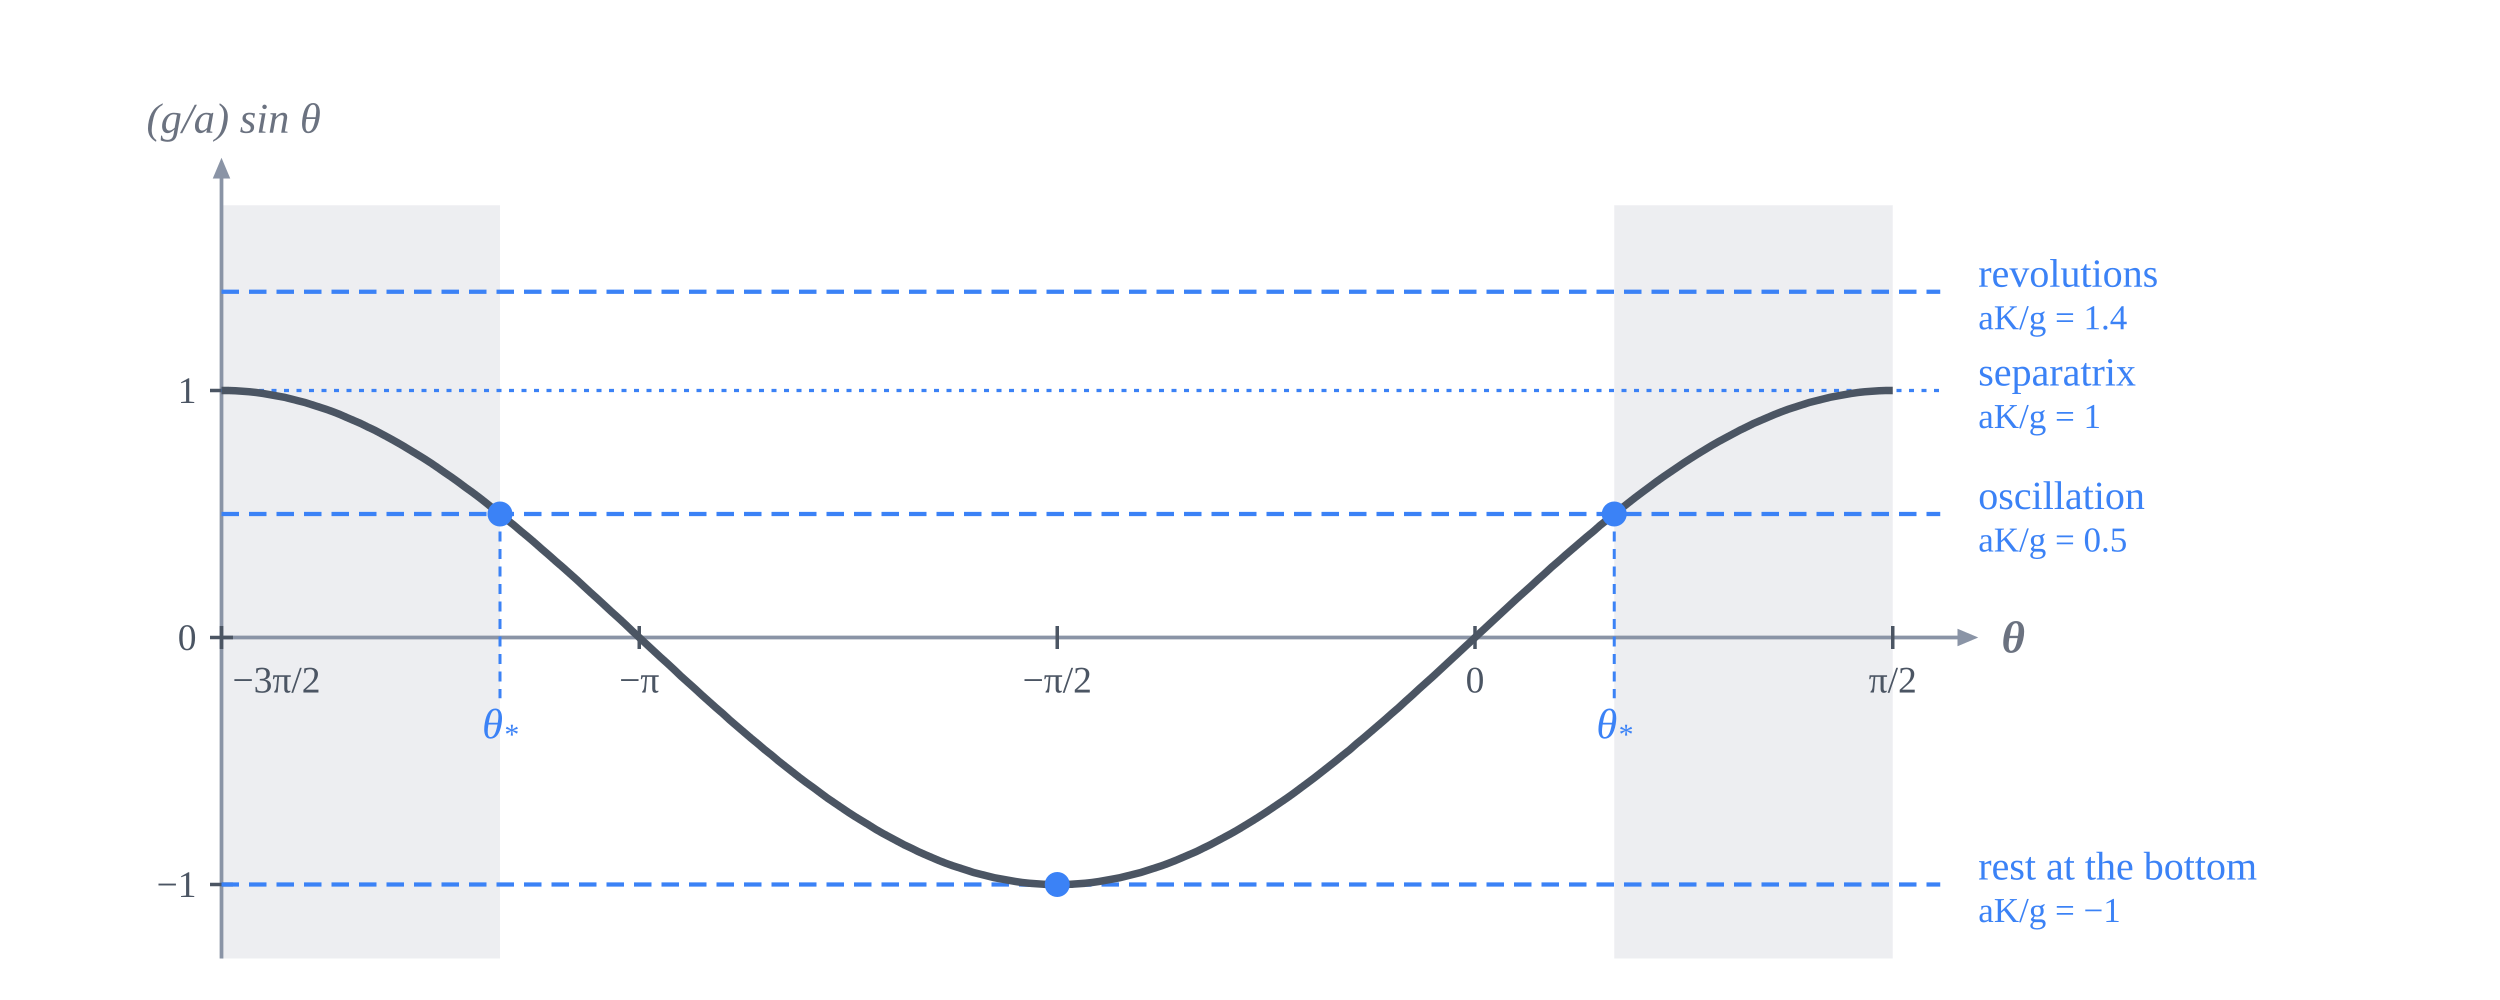
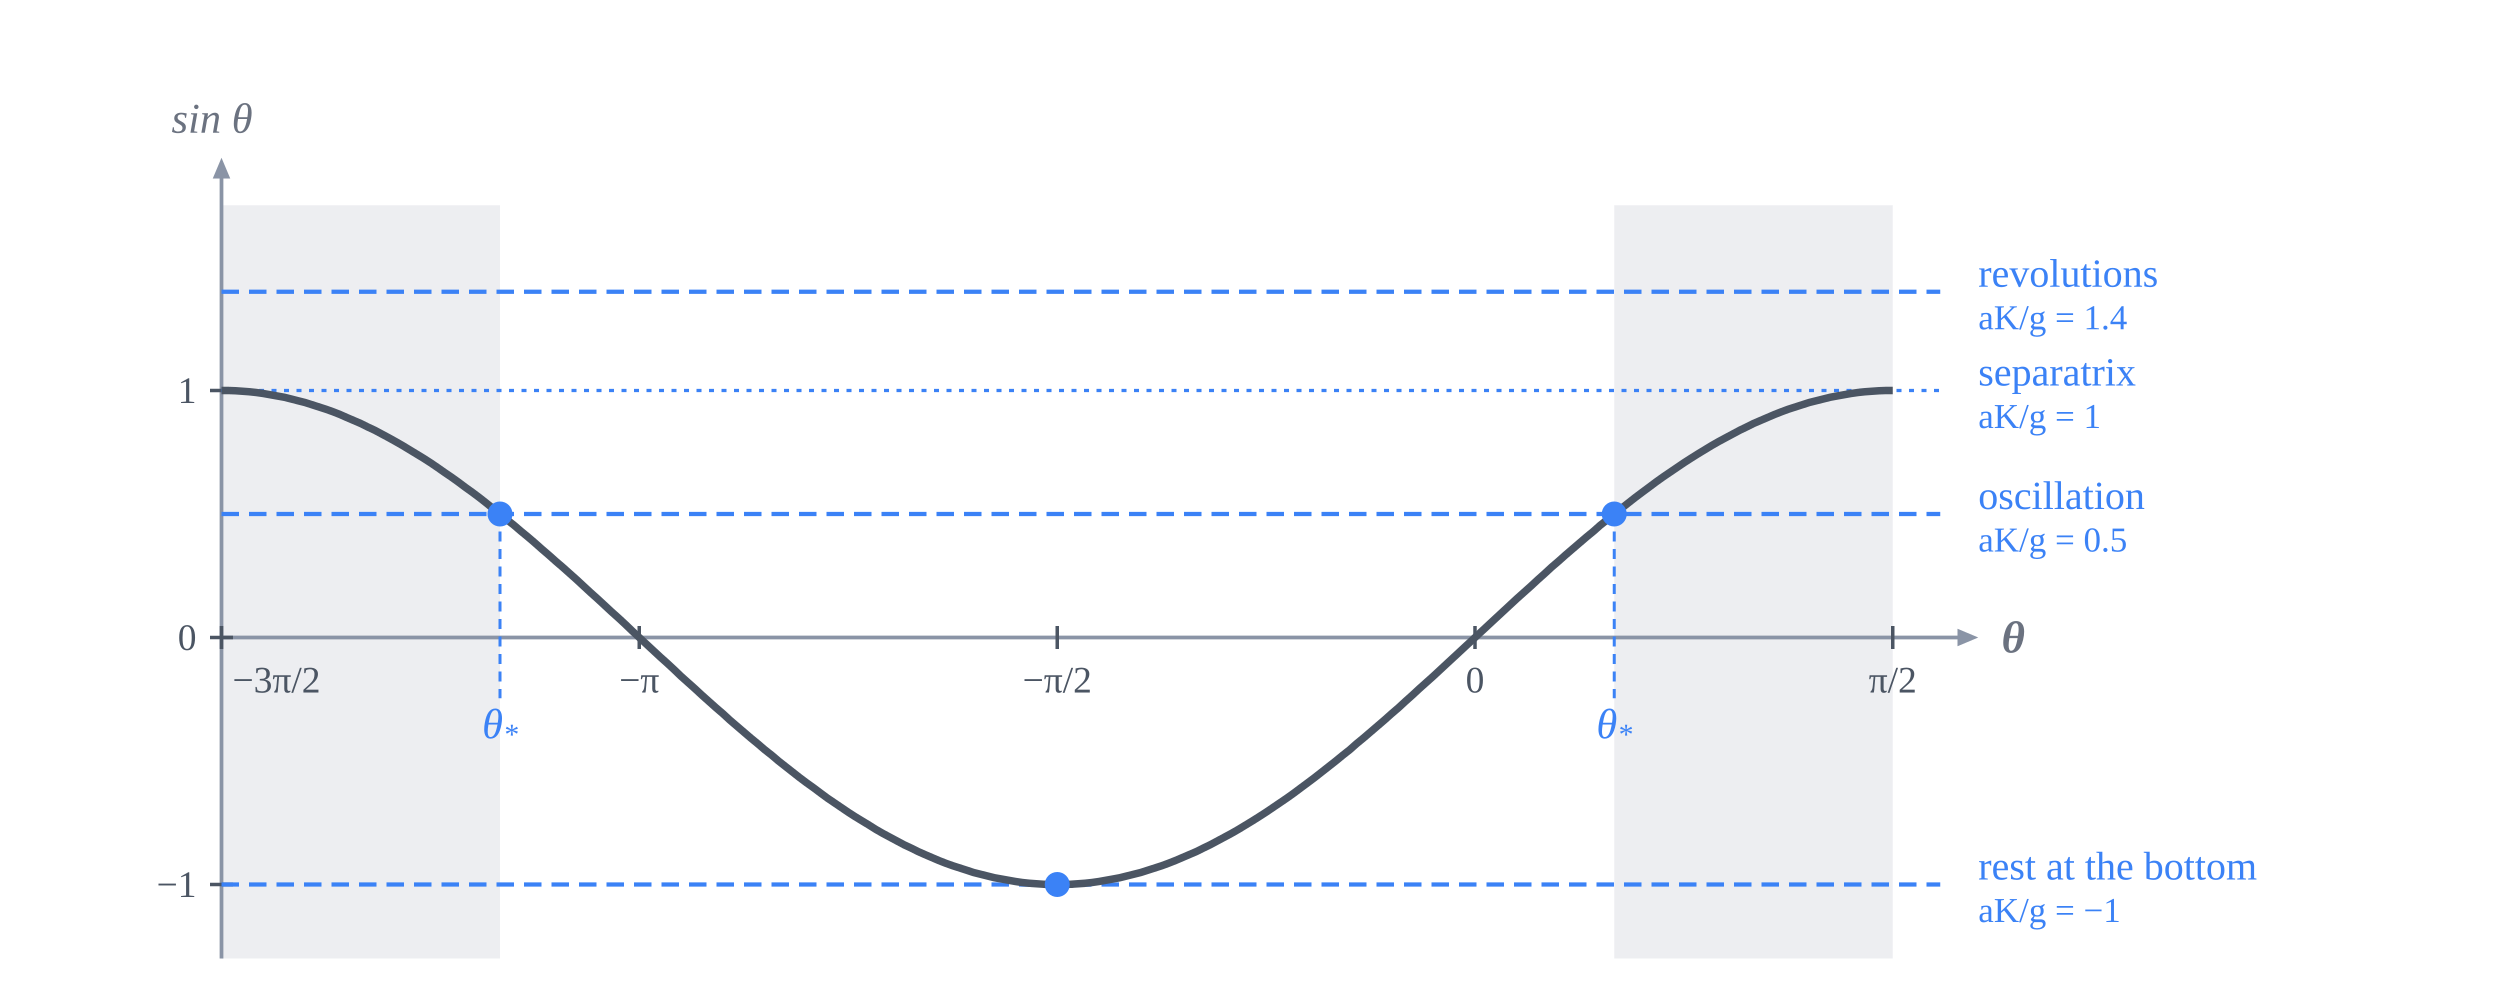
<svg xmlns="http://www.w3.org/2000/svg" viewBox="0 0 1000 400" width="100%" class="fig-kit" style="max-width:1000px;margin:0 auto;display:block" role="img" aria-label="The sine curve of the effective potential with three energy levels: one above it for revolutions, one crossing it with two turning angles for oscillations, and one at its minimum.">
  <g font-family="Inter, Arial, sans-serif" font-size="13" fill="#8a94a6">
    <polygon points="88.6,383.4 200.0,383.4 200.0,82.1 88.6,82.1" fill="#8a94a6" fill-opacity="0.16" stroke="#8a94a6" stroke-width="0.0" stroke-linejoin="round" />
    <polygon points="645.7,383.4 757.1,383.4 757.1,82.1 645.7,82.1" fill="#8a94a6" fill-opacity="0.16" stroke="#8a94a6" stroke-width="0.0" stroke-linejoin="round" />
    <line x1="88.6" y1="255.0" x2="785.9" y2="255.0" stroke="#8a94a6" stroke-width="1.5" />
    <path d="M791.3,255.0 L783.0,258.5 L783.0,251.5 Z" fill="#8a94a6" />
    <text x="805.3" y="261.0" fill="#6b7280" font-size="18" font-weight="700" text-anchor="middle" font-family="Newsreader, 'Times New Roman', Times, serif" style="font-variant-numeric:lining-nums" font-style="italic">θ</text>
    <line x1="88.6" y1="383.4" x2="88.6" y2="68.5" stroke="#8a94a6" stroke-width="1.5" />
    <path d="M88.6,63.1 L92.1,71.4 L85.1,71.4 Z" fill="#8a94a6" />
-     <text x="58.6" y="53.1" fill="#6b7280" font-size="17" font-weight="400" text-anchor="start" font-family="Newsreader, 'Times New Roman', Times, serif" style="font-variant-numeric:lining-nums" font-style="italic">(g/a) sin θ</text>
+     <text x="68.6" y="53.1" fill="#6b7280" font-size="17" font-weight="400" text-anchor="start" font-family="Newsreader, 'Times New Roman', Times, serif" style="font-variant-numeric:lining-nums" font-style="italic">sin θ</text>
    <line x1="88.6" y1="259.6" x2="88.6" y2="250.4" stroke="#4b5563" stroke-width="1.4" />
    <text x="110.6" y="277.0" fill="#4b5563" font-size="15" font-weight="400" text-anchor="middle" font-family="Newsreader, 'Times New Roman', Times, serif" style="font-variant-numeric:lining-nums">−3π/2</text>
    <line x1="255.7" y1="259.6" x2="255.7" y2="250.4" stroke="#4b5563" stroke-width="1.4" />
    <text x="255.7" y="277.0" fill="#4b5563" font-size="15" font-weight="400" text-anchor="middle" font-family="Newsreader, 'Times New Roman', Times, serif" style="font-variant-numeric:lining-nums">−π</text>
    <line x1="422.9" y1="259.6" x2="422.9" y2="250.4" stroke="#4b5563" stroke-width="1.4" />
    <text x="422.9" y="277.0" fill="#4b5563" font-size="15" font-weight="400" text-anchor="middle" font-family="Newsreader, 'Times New Roman', Times, serif" style="font-variant-numeric:lining-nums">−π/2</text>
    <line x1="590.0" y1="259.6" x2="590.0" y2="250.4" stroke="#4b5563" stroke-width="1.4" />
    <text x="590.0" y="277.0" fill="#4b5563" font-size="15" font-weight="400" text-anchor="middle" font-family="Newsreader, 'Times New Roman', Times, serif" style="font-variant-numeric:lining-nums">0</text>
    <line x1="757.1" y1="259.6" x2="757.1" y2="250.4" stroke="#4b5563" stroke-width="1.4" />
    <text x="757.1" y="277.0" fill="#4b5563" font-size="15" font-weight="400" text-anchor="middle" font-family="Newsreader, 'Times New Roman', Times, serif" style="font-variant-numeric:lining-nums">π/2</text>
    <line x1="84.0" y1="353.8" x2="93.2" y2="353.8" stroke="#4b5563" stroke-width="1.4" />
    <text x="78.6" y="358.8" fill="#4b5563" font-size="15" font-weight="400" text-anchor="end" font-family="Newsreader, 'Times New Roman', Times, serif" style="font-variant-numeric:lining-nums">−1</text>
    <line x1="84.0" y1="255.0" x2="93.2" y2="255.0" stroke="#4b5563" stroke-width="1.4" />
    <text x="78.6" y="260.0" fill="#4b5563" font-size="15" font-weight="400" text-anchor="end" font-family="Newsreader, 'Times New Roman', Times, serif" style="font-variant-numeric:lining-nums">0</text>
    <line x1="84.0" y1="156.2" x2="93.2" y2="156.2" stroke="#4b5563" stroke-width="1.4" />
    <text x="78.6" y="161.2" fill="#4b5563" font-size="15" font-weight="400" text-anchor="end" font-family="Newsreader, 'Times New Roman', Times, serif" style="font-variant-numeric:lining-nums">1</text>
    <line x1="88.6" y1="116.7" x2="776.1" y2="116.7" stroke="#3b82f6" stroke-width="1.7" stroke-dasharray="7 4" />
    <text x="791.3" y="114.7" fill="#3b82f6" font-size="16" font-weight="400" text-anchor="start" font-family="Newsreader, 'Times New Roman', Times, serif" style="font-variant-numeric:lining-nums">revolutions</text>
    <text x="791.3" y="131.7" fill="#3b82f6" font-size="14" font-weight="400" text-anchor="start" font-family="Newsreader, 'Times New Roman', Times, serif" style="font-variant-numeric:lining-nums">aK/g = 1.4</text>
    <line x1="88.6" y1="156.2" x2="776.1" y2="156.2" stroke="#3b82f6" stroke-width="1.3" stroke-dasharray="2 3" />
    <text x="791.3" y="154.2" fill="#3b82f6" font-size="16" font-weight="400" text-anchor="start" font-family="Newsreader, 'Times New Roman', Times, serif" style="font-variant-numeric:lining-nums">separatrix</text>
    <text x="791.3" y="171.2" fill="#3b82f6" font-size="14" font-weight="400" text-anchor="start" font-family="Newsreader, 'Times New Roman', Times, serif" style="font-variant-numeric:lining-nums">aK/g = 1</text>
    <line x1="88.6" y1="205.6" x2="776.1" y2="205.6" stroke="#3b82f6" stroke-width="1.7" stroke-dasharray="7 4" />
    <text x="791.3" y="203.6" fill="#3b82f6" font-size="16" font-weight="400" text-anchor="start" font-family="Newsreader, 'Times New Roman', Times, serif" style="font-variant-numeric:lining-nums">oscillation</text>
    <text x="791.3" y="220.6" fill="#3b82f6" font-size="14" font-weight="400" text-anchor="start" font-family="Newsreader, 'Times New Roman', Times, serif" style="font-variant-numeric:lining-nums">aK/g = 0.5</text>
    <line x1="88.6" y1="353.8" x2="776.1" y2="353.8" stroke="#3b82f6" stroke-width="1.7" stroke-dasharray="7 4" />
    <text x="791.3" y="351.8" fill="#3b82f6" font-size="16" font-weight="400" text-anchor="start" font-family="Newsreader, 'Times New Roman', Times, serif" style="font-variant-numeric:lining-nums">rest at the bottom</text>
    <text x="791.3" y="368.8" fill="#3b82f6" font-size="14" font-weight="400" text-anchor="start" font-family="Newsreader, 'Times New Roman', Times, serif" style="font-variant-numeric:lining-nums">aK/g = −1</text>
    <polyline points="88.6,156.2 91.4,156.2 94.2,156.3 97.0,156.5 99.7,156.7 102.5,157.0 105.3,157.4 108.1,157.9 110.9,158.4 113.7,158.9 116.5,159.6 119.2,160.3 122.0,161.0 124.8,161.9 127.6,162.8 130.4,163.7 133.2,164.7 136.0,165.8 138.7,167.0 141.5,168.2 144.3,169.4 147.1,170.8 149.9,172.1 152.7,173.6 155.5,175.1 158.2,176.6 161.0,178.2 163.8,179.9 166.6,181.6 169.4,183.3 172.2,185.1 175.0,187.0 177.7,188.9 180.5,190.8 183.3,192.8 186.1,194.9 188.9,196.9 191.7,199.0 194.5,201.2 197.2,203.4 200.0,205.6 202.8,207.9 205.6,210.1 208.4,212.5 211.2,214.8 214.0,217.2 216.7,219.6 219.5,222.0 222.3,224.5 225.1,226.9 227.9,229.4 230.7,231.9 233.5,234.5 236.2,237.0 239.0,239.5 241.8,242.1 244.6,244.7 247.4,247.2 250.2,249.8 252.9,252.4 255.7,255.0 258.5,257.6 261.3,260.2 264.1,262.8 266.9,265.3 269.7,267.9 272.4,270.5 275.2,273.0 278.0,275.5 280.8,278.1 283.6,280.6 286.4,283.1 289.2,285.5 291.9,288.0 294.7,290.4 297.5,292.8 300.3,295.2 303.1,297.5 305.9,299.9 308.7,302.1 311.4,304.4 314.2,306.6 317.0,308.8 319.8,311.0 322.6,313.1 325.4,315.1 328.2,317.2 330.9,319.2 333.7,321.1 336.5,323.0 339.3,324.9 342.1,326.7 344.9,328.4 347.7,330.1 350.4,331.8 353.2,333.4 356.0,334.9 358.8,336.4 361.6,337.9 364.4,339.2 367.2,340.6 369.9,341.8 372.7,343.0 375.5,344.2 378.3,345.3 381.1,346.3 383.9,347.2 386.7,348.1 389.4,349.0 392.2,349.7 395.0,350.4 397.8,351.1 400.6,351.6 403.4,352.1 406.2,352.6 408.9,353.0 411.7,353.3 414.5,353.5 417.3,353.7 420.1,353.8 422.9,353.8 425.7,353.8 428.4,353.7 431.2,353.5 434.0,353.3 436.8,353.0 439.6,352.6 442.4,352.1 445.2,351.6 447.9,351.1 450.7,350.4 453.5,349.7 456.3,349.0 459.1,348.1 461.9,347.2 464.7,346.3 467.4,345.3 470.2,344.2 473.0,343.0 475.8,341.8 478.6,340.6 481.4,339.2 484.1,337.9 486.9,336.4 489.7,334.9 492.5,333.4 495.3,331.8 498.1,330.1 500.9,328.4 503.6,326.7 506.4,324.9 509.2,323.0 512.0,321.1 514.8,319.2 517.6,317.2 520.4,315.1 523.1,313.1 525.9,311.0 528.7,308.8 531.5,306.6 534.3,304.4 537.1,302.1 539.9,299.9 542.6,297.5 545.4,295.2 548.2,292.8 551.0,290.4 553.8,288.0 556.6,285.5 559.4,283.1 562.1,280.6 564.9,278.1 567.7,275.5 570.5,273.0 573.3,270.5 576.1,267.9 578.9,265.3 581.6,262.8 584.4,260.2 587.2,257.6 590.0,255.0 592.8,252.4 595.6,249.8 598.4,247.2 601.1,244.7 603.9,242.1 606.7,239.5 609.5,237.0 612.3,234.5 615.1,231.9 617.9,229.4 620.6,226.9 623.4,224.5 626.2,222.0 629.0,219.6 631.8,217.2 634.6,214.8 637.4,212.5 640.1,210.1 642.9,207.9 645.7,205.6 648.5,203.4 651.3,201.2 654.1,199.0 656.9,196.9 659.6,194.9 662.4,192.8 665.2,190.8 668.0,188.9 670.8,187.0 673.6,185.1 676.4,183.3 679.1,181.6 681.9,179.9 684.7,178.2 687.5,176.6 690.3,175.1 693.1,173.6 695.9,172.1 698.6,170.8 701.4,169.4 704.2,168.2 707.0,167.0 709.8,165.8 712.6,164.7 715.3,163.7 718.1,162.8 720.9,161.9 723.7,161.0 726.5,160.3 729.3,159.6 732.1,158.9 734.8,158.4 737.6,157.9 740.4,157.4 743.2,157.0 746.0,156.7 748.8,156.5 751.6,156.3 754.3,156.2 757.1,156.2" fill="none" stroke="#4b5563" stroke-width="3.0" stroke-linejoin="round" />
    <line x1="200.0" y1="205.6" x2="200.0" y2="279.3" stroke="#3b82f6" stroke-width="1.2" stroke-dasharray="4 3" />
    <circle cx="200.0" cy="205.6" r="5.0" fill="#3b82f6" />
    <text x="200.0" y="295.3" fill="#3b82f6" font-size="17" font-weight="400" text-anchor="middle" font-family="Newsreader, 'Times New Roman', Times, serif" style="font-variant-numeric:lining-nums" font-style="italic">θ<tspan baseline-shift="sub" font-size="70%">*</tspan>
    </text>
    <line x1="645.7" y1="205.6" x2="645.7" y2="279.3" stroke="#3b82f6" stroke-width="1.2" stroke-dasharray="4 3" />
    <circle cx="645.7" cy="205.6" r="5.0" fill="#3b82f6" />
    <text x="645.7" y="295.3" fill="#3b82f6" font-size="17" font-weight="400" text-anchor="middle" font-family="Newsreader, 'Times New Roman', Times, serif" style="font-variant-numeric:lining-nums" font-style="italic">θ<tspan baseline-shift="sub" font-size="70%">*</tspan>
    </text>
    <circle cx="422.9" cy="353.8" r="5.0" fill="#3b82f6" />
  </g>
</svg>
